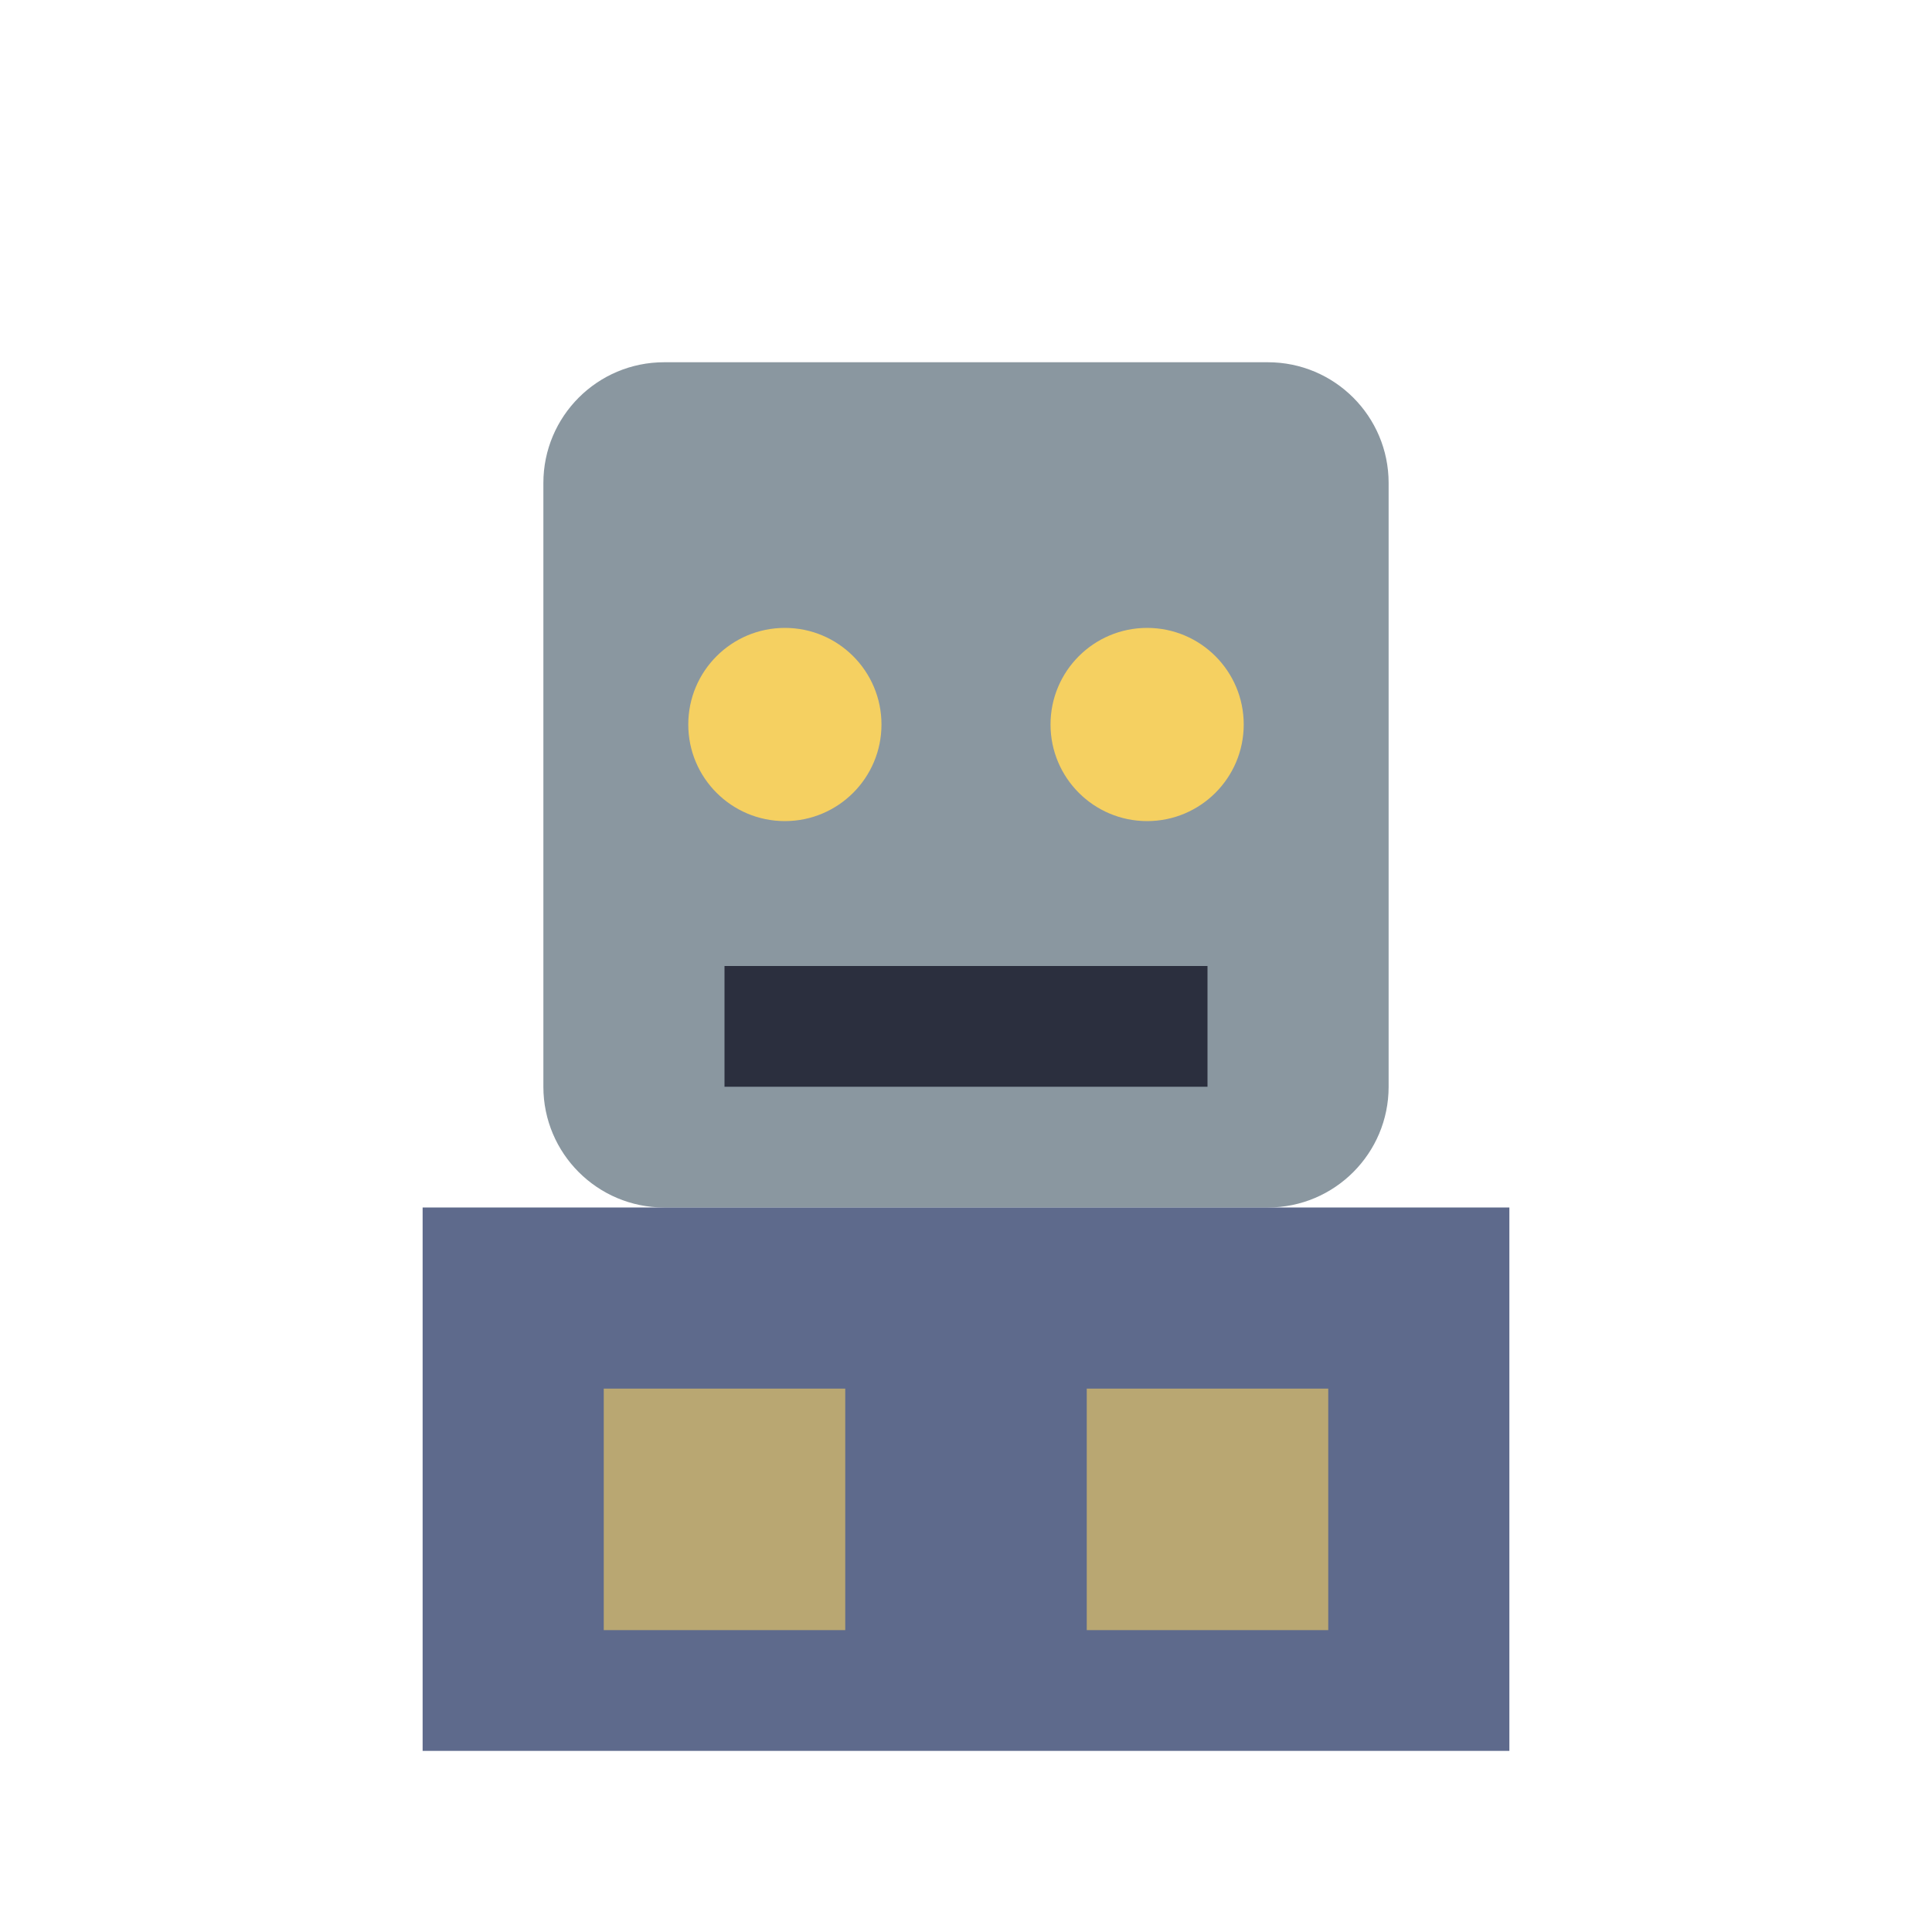
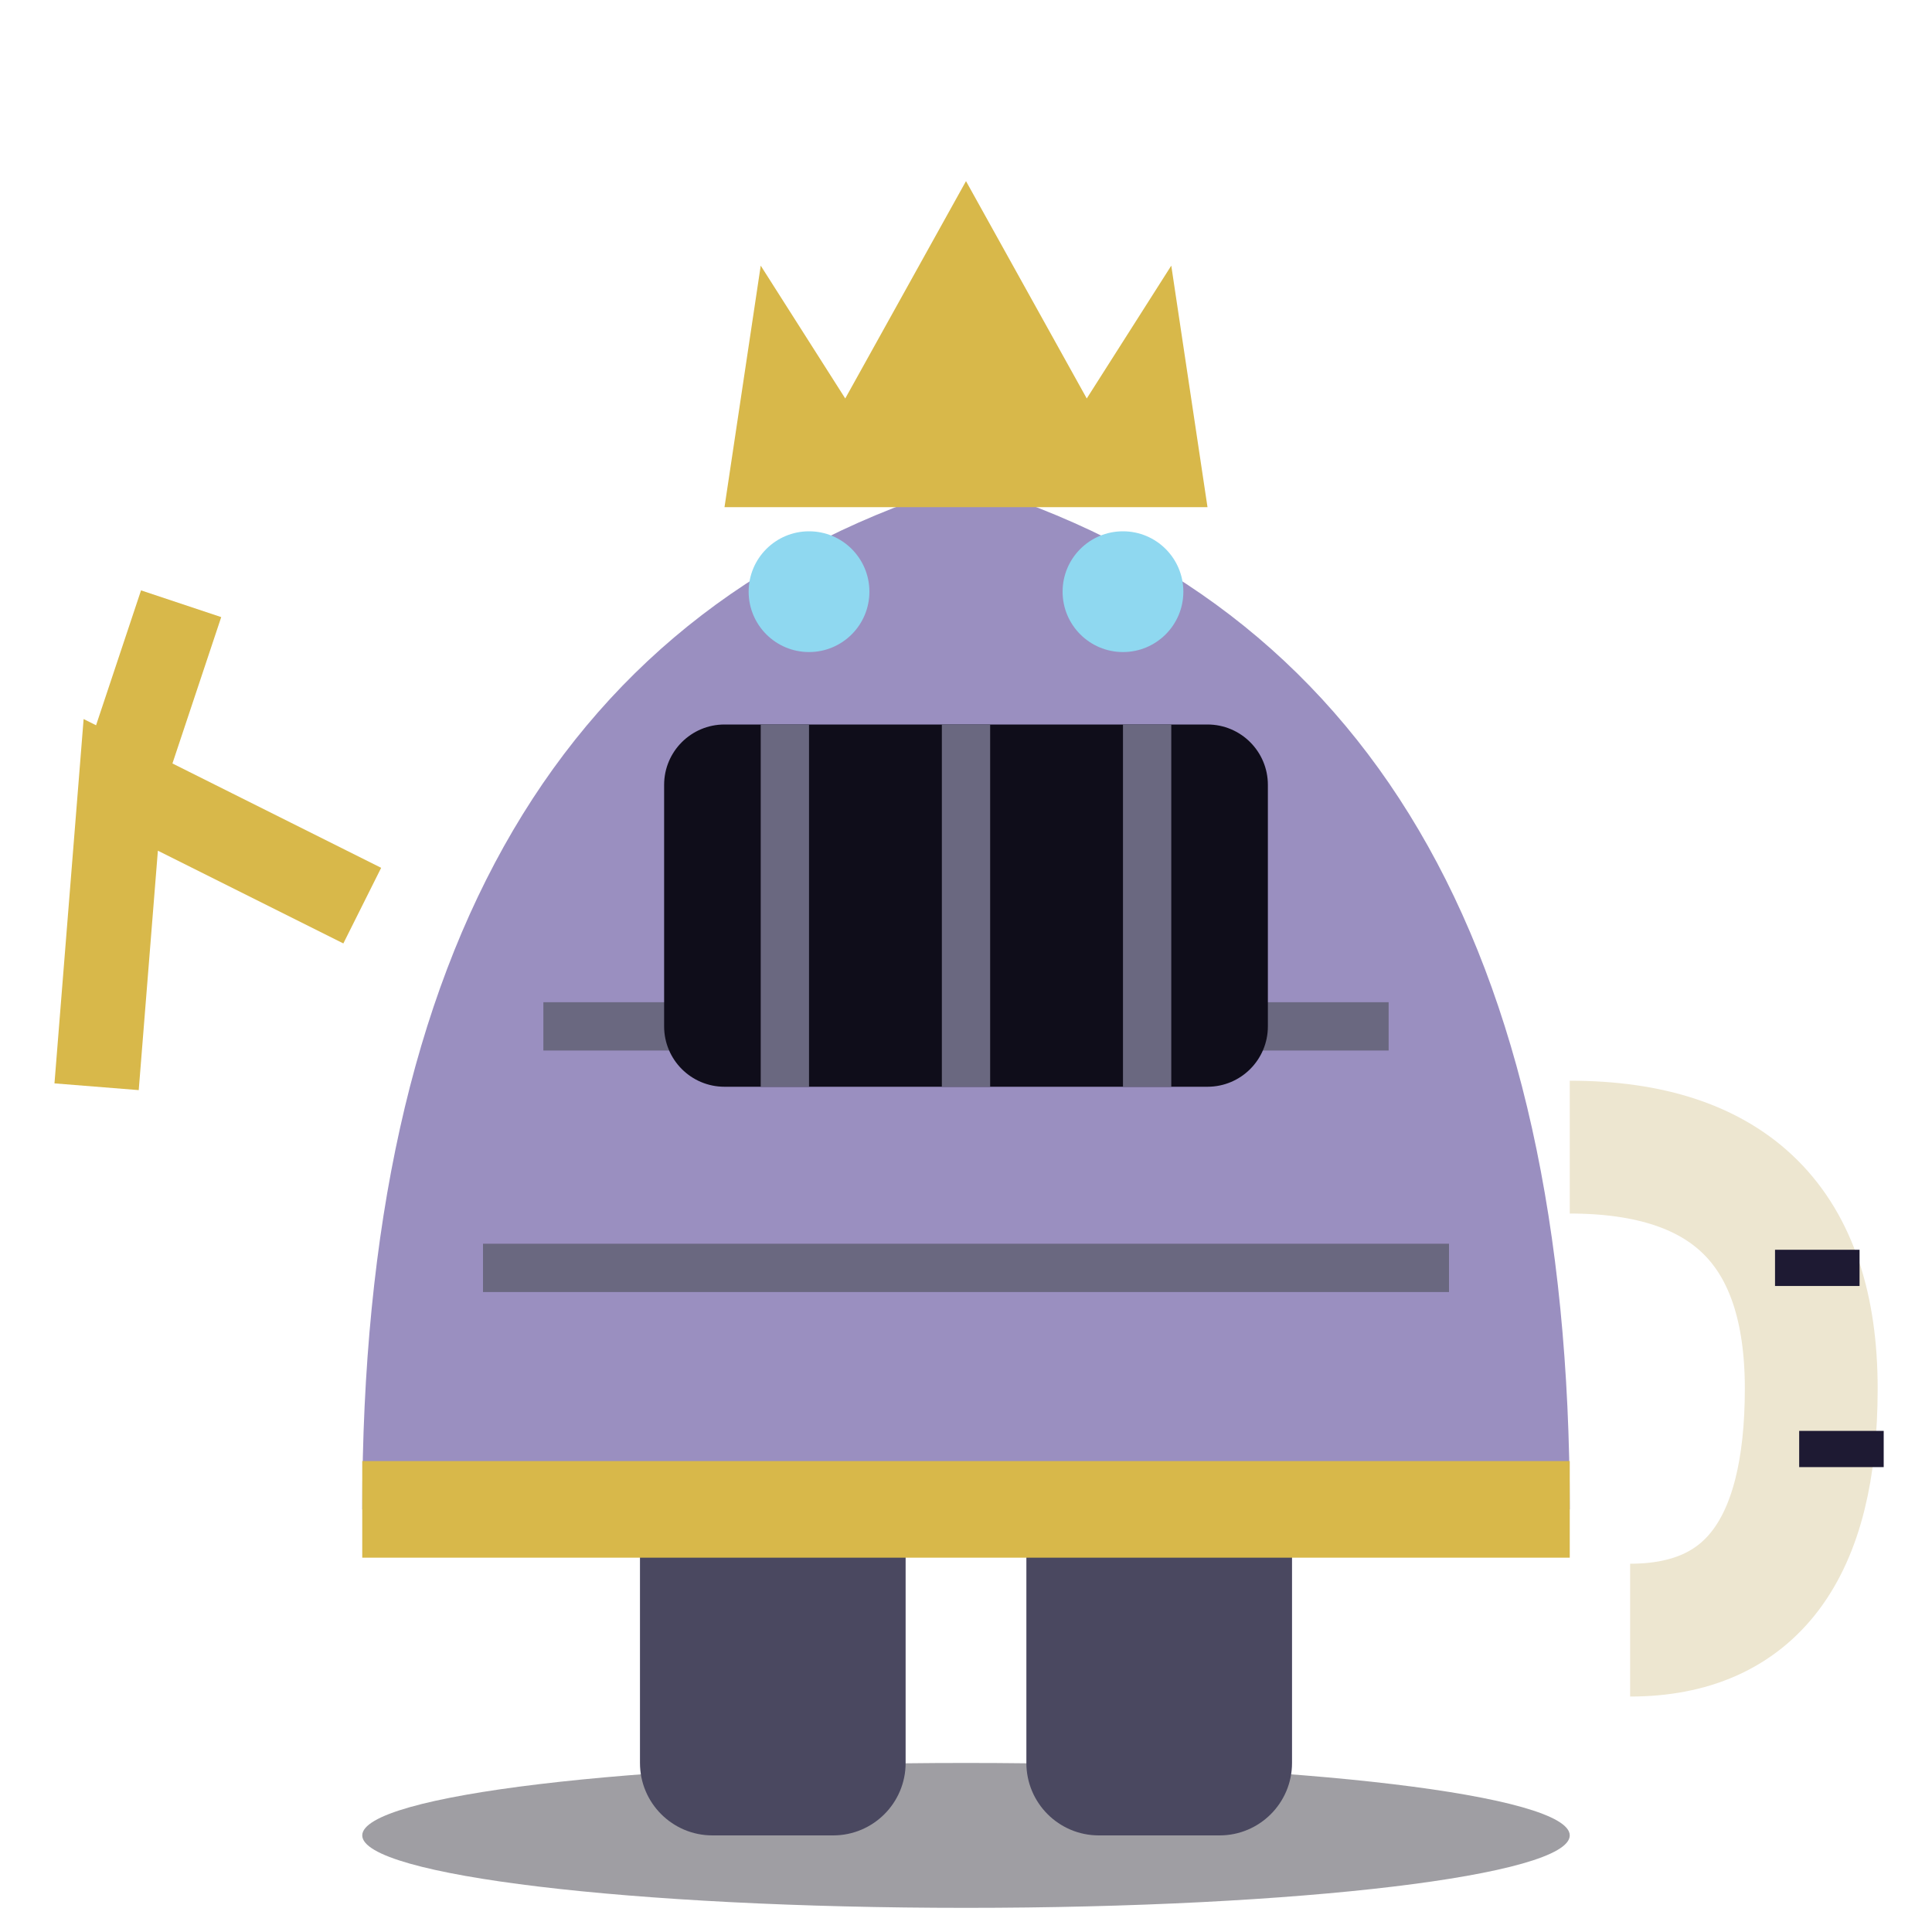
<svg xmlns="http://www.w3.org/2000/svg" viewBox="0 0 32 32">
-   <rect x="9" y="6" width="14" height="14" rx="2" fill="#8A97A0" />
-   <circle cx="13" cy="12" r="1.6" fill="#F5D061" />
-   <circle cx="19" cy="12" r="1.6" fill="#F5D061" />
-   <rect x="12" y="16" width="8" height="2" fill="#2B2F3E" />
-   <rect x="7" y="20" width="18" height="9" fill="#5E6A8C" />
-   <rect x="10" y="23" width="4" height="4" fill="#F5D061" opacity="0.6" />
-   <rect x="18" y="23" width="4" height="4" fill="#F5D061" opacity="0.6" />
+   <ellipse cx="16" cy="30.4" rx="10" ry="1.2" fill="#0F0D1A" opacity="0.4" />
+   <rect x="10.6" y="24" width="4.4" height="6.4" rx="1.2" fill="#4A4860" />
+   <rect x="17" y="24" width="4.4" height="6.4" rx="1.2" fill="#4A4860" />
+   <path d="M6,25 Q6,11 16,8 Q26,11 26,25 Z" fill="#9A8FC0" />
+   <path d="M6,25 H26" stroke="#D8B84A" stroke-width="1.6" />
+   <path d="M8,21 H24 M9,17 H23" stroke="#6A6880" stroke-width="0.8" />
+   <rect x="11" y="12" width="10" height="6" rx="1" fill="#0F0D1A" />
+   <path d="M13,12 V18 M16,12 V18 M19,12 V18" stroke="#6A6880" stroke-width="0.8" />
+   <circle cx="13.4" cy="9.8" r="1" fill="#8FD8F0" />
+   <circle cx="18.6" cy="9.8" r="1" fill="#8FD8F0" />
+   <path d="M26,19 Q30,19 30,23 Q30,27 27,27" stroke="#EDE6D0" stroke-width="2.2" fill="none" />
+   <path d="M29.4,21 h1.4 M29.8,24 h1.4" stroke="#1E1A33" stroke-width="0.6" />
+   <path d="M6,15 L2,13 L1.6,18 M2,13 L3,10" stroke="#D8B84A" stroke-width="1.4" fill="none" />
+   <path d="M12,8.4 L12.6,4.4 L14,6.6 L16,3 L18,6.6 L19.4,4.4 L20,8.4 Z" fill="#D8B84A" />
</svg>
